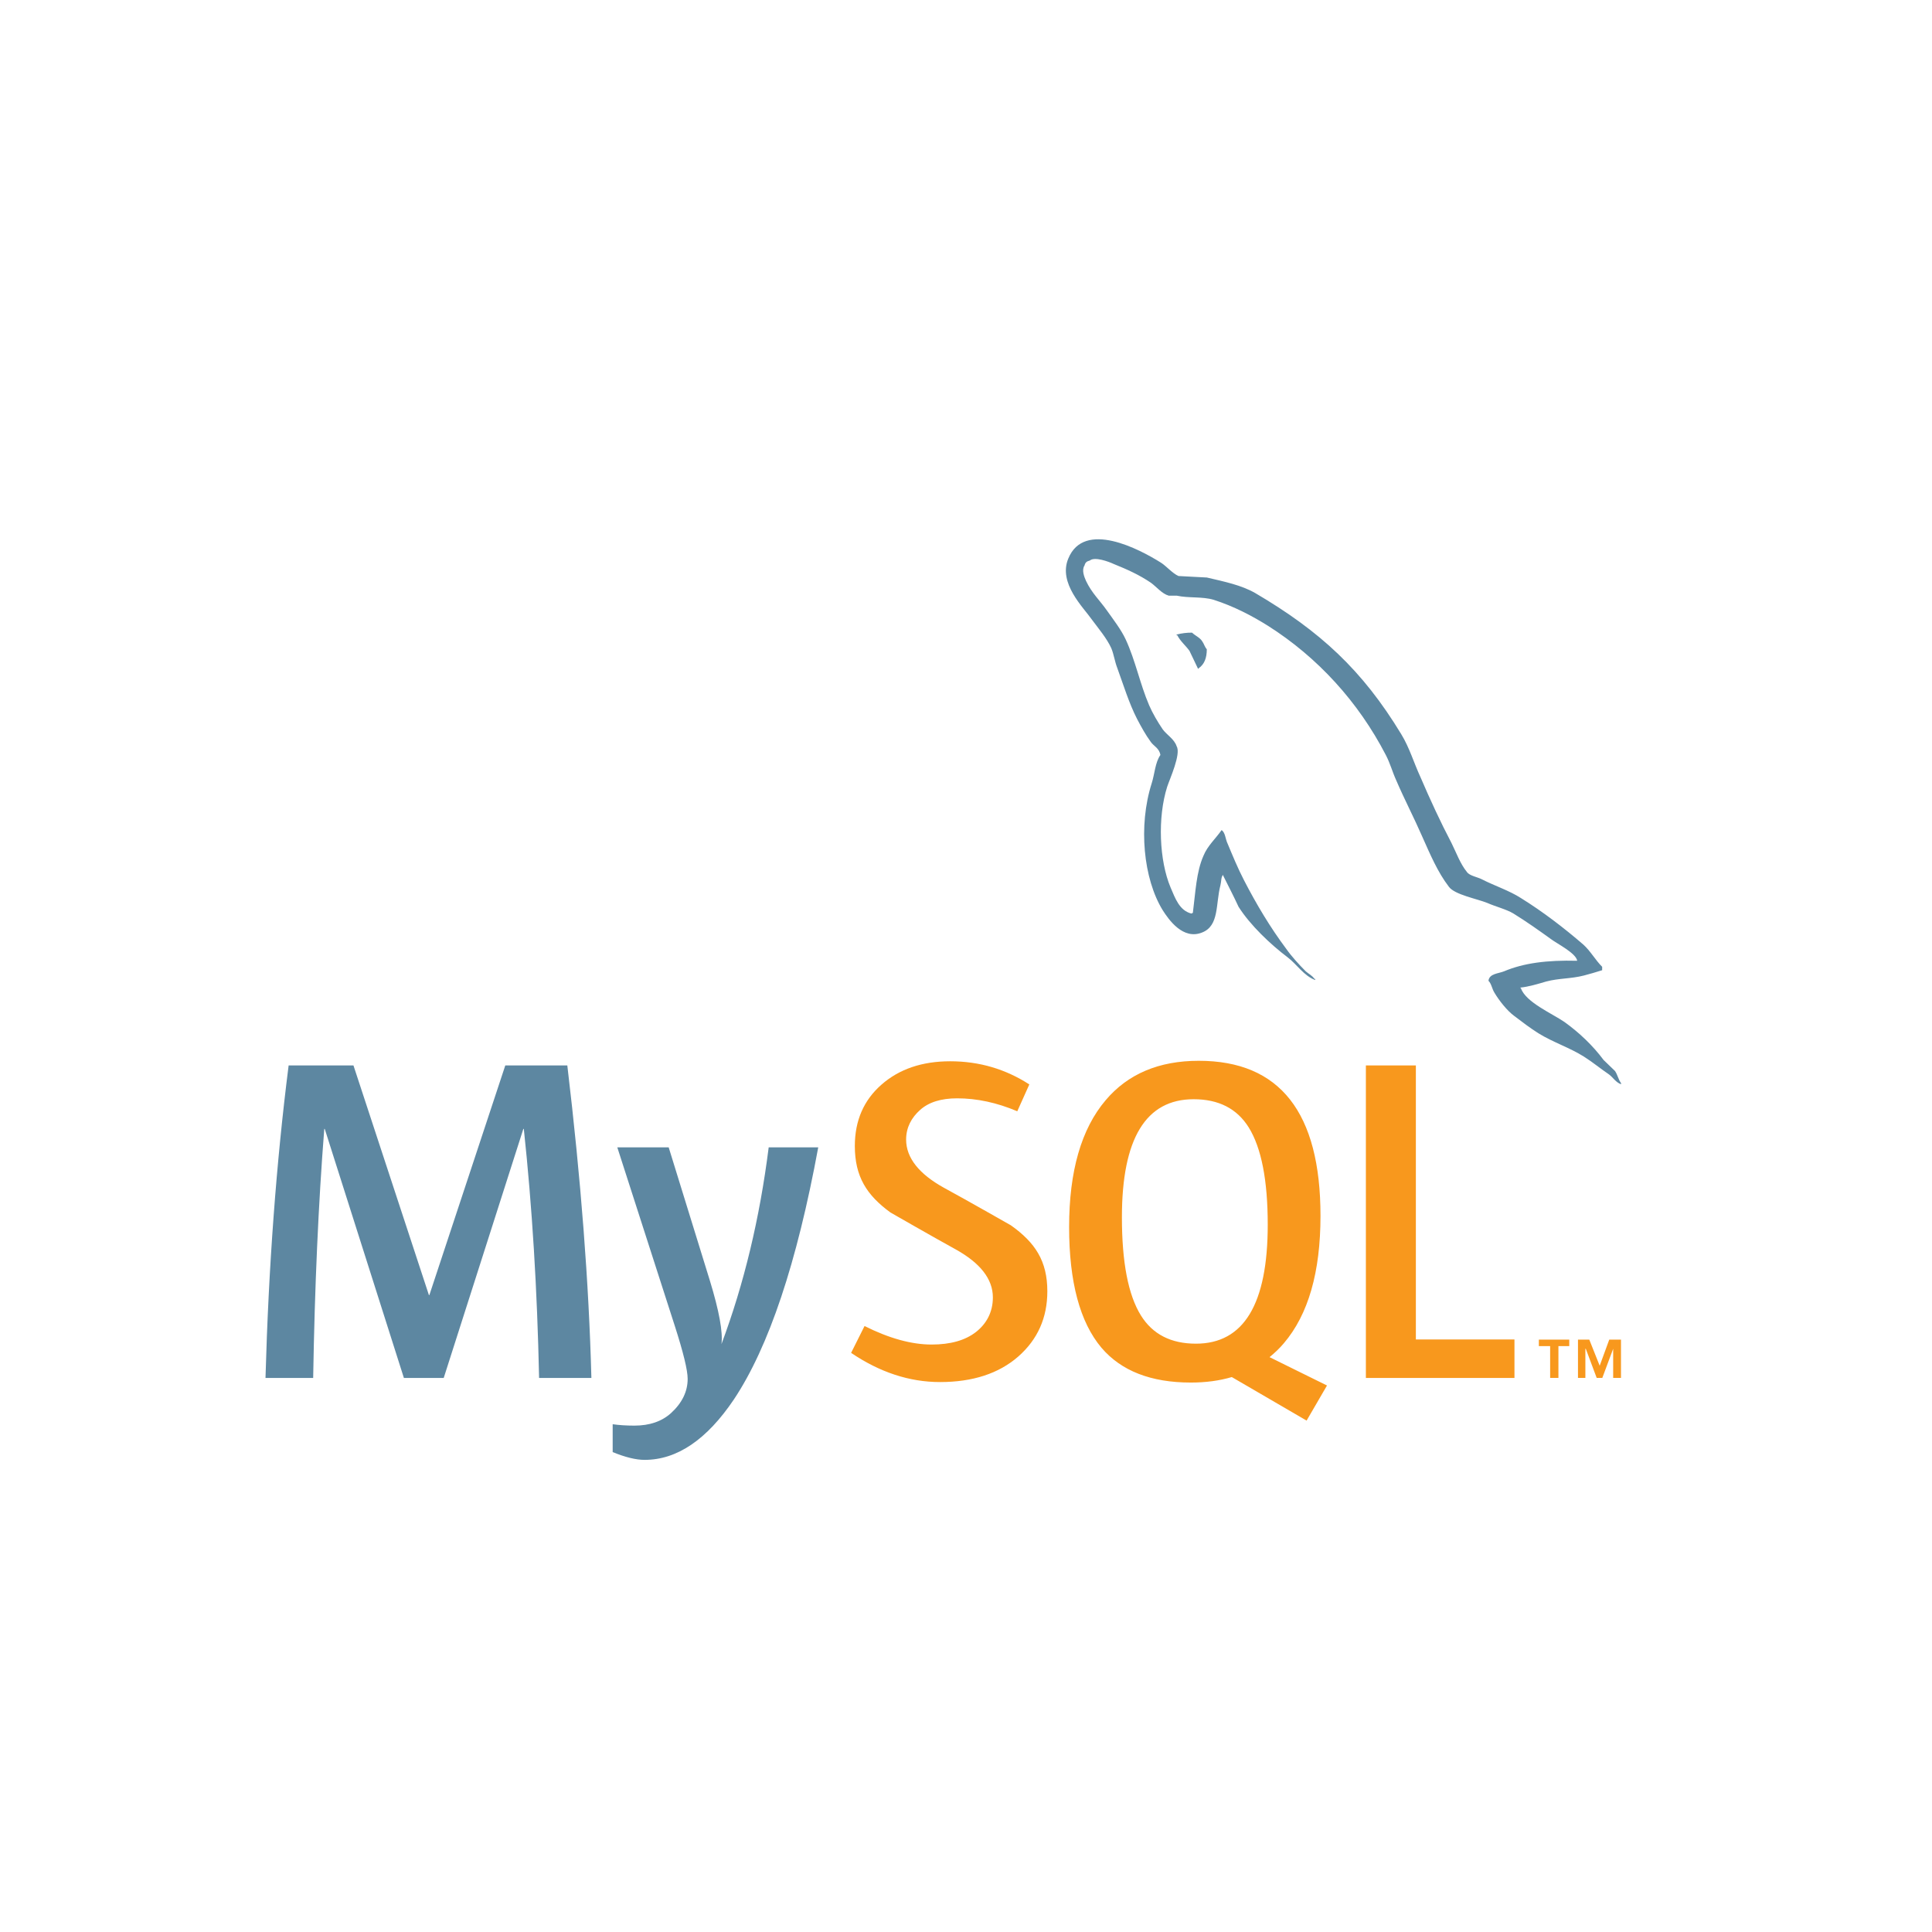
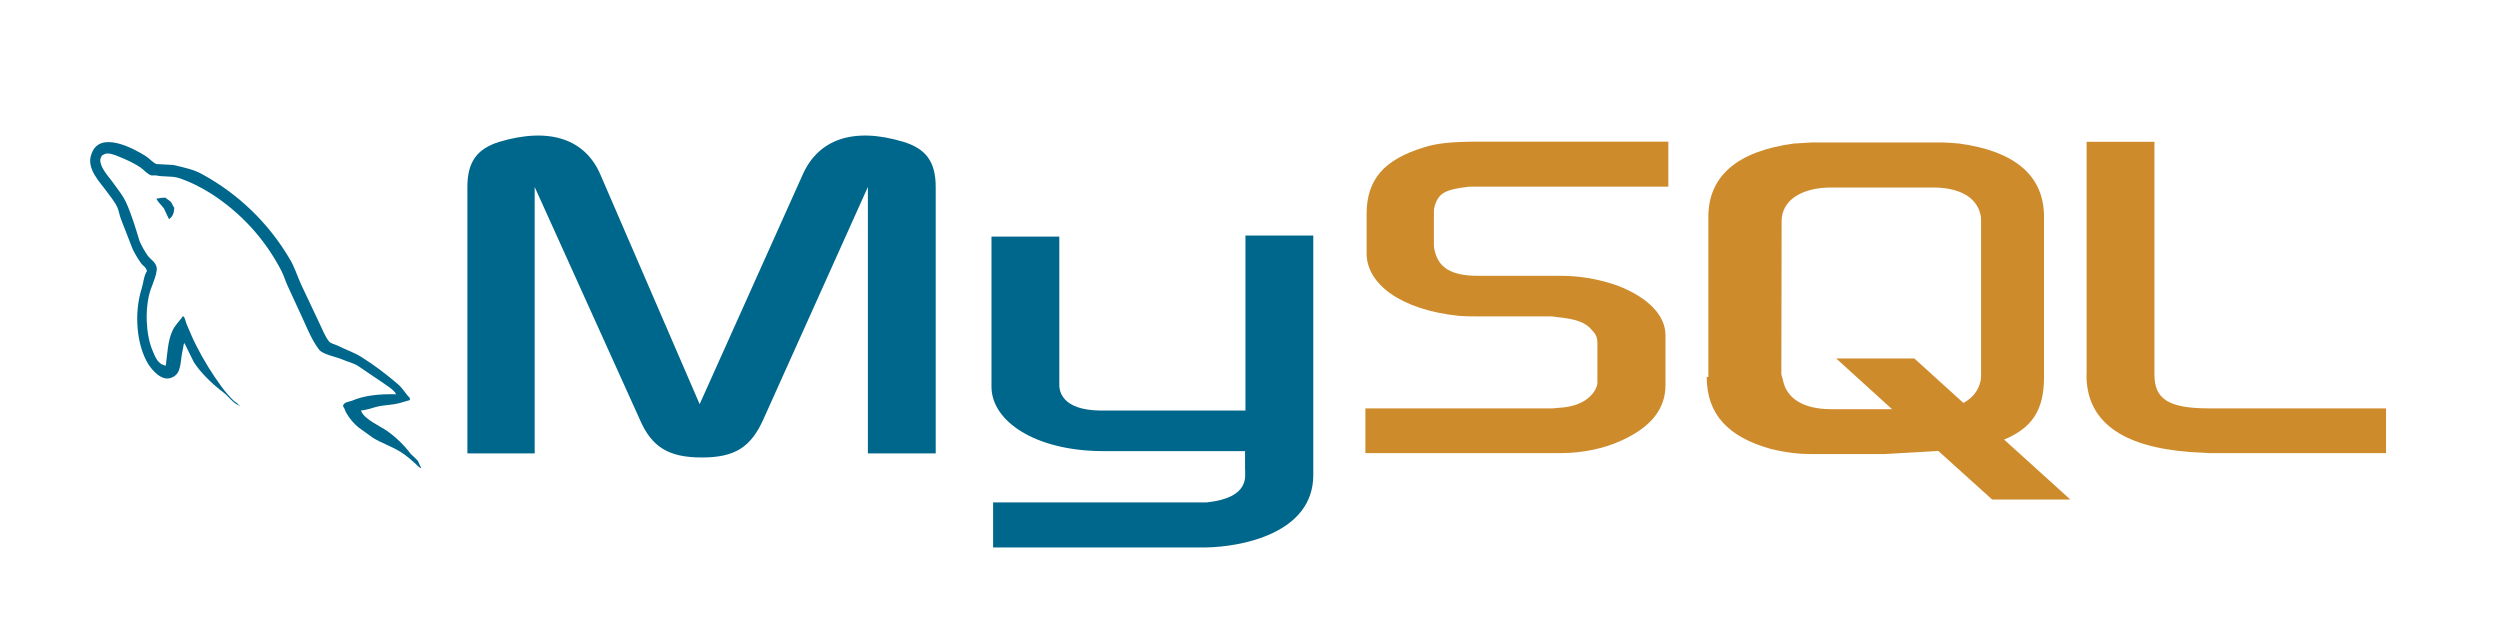
- <svg xmlns="http://www.w3.org/2000/svg" width="191.151px" height="191.151px" viewBox="-18.458 -22.75 191.151 191.151">
-   <path d="M-18.458 6.58h191.151v132.49H-18.458V6.58z" fill="none" />
-   <path d="M40.054 113.583h-5.175c-.183-8.735-.687-16.947-1.511-24.642h-.046l-7.879 24.642h-3.94l-7.832-24.642h-.045c-.581 7.388-.947 15.602-1.099 24.642H7.81c.304-10.993 1.068-21.299 2.289-30.919h6.414l7.465 22.719h.046l7.511-22.719h6.137c1.344 11.268 2.138 21.575 2.382 30.919M62.497 90.771c-2.107 11.434-4.887 19.742-8.337 24.928-2.688 3.992-5.633 5.99-8.84 5.99-.855 0-1.91-.258-3.16-.77v-2.757c.611.088 1.328.138 2.152.138 1.498 0 2.702-.412 3.62-1.238 1.098-1.006 1.647-2.137 1.647-3.388 0-.858-.428-2.612-1.282-5.268L42.618 90.77h5.084l4.076 13.19c.916 2.995 1.298 5.086 1.145 6.277 2.229-5.953 3.786-12.444 4.673-19.468h4.901v.002z" fill="#5d87a1" />
-   <path d="M131.382 113.583h-14.7V82.664h4.945v27.113h9.755v3.806zM112.834 114.33l-5.684-2.805c.504-.414.986-.862 1.42-1.381 2.416-2.838 3.621-7.035 3.621-12.594 0-10.229-4.014-15.346-12.045-15.346-3.938 0-7.01 1.298-9.207 3.895-2.414 2.84-3.619 7.022-3.619 12.551 0 5.435 1.068 9.422 3.205 11.951 1.955 2.291 4.902 3.438 8.843 3.438 1.47 0 2.819-.18 4.048-.543l7.4 4.308 2.018-3.474zm-18.413-6.934c-1.252-2.014-1.878-5.248-1.878-9.707 0-7.785 2.365-11.682 7.1-11.682 2.475 0 4.289.932 5.449 2.792 1.25 2.017 1.879 5.222 1.879 9.619 0 7.849-2.367 11.774-7.099 11.774-2.476.001-4.29-.928-5.451-2.796M85.165 105.013c0 2.622-.962 4.773-2.884 6.458-1.924 1.678-4.504 2.519-7.737 2.519-3.024 0-5.956-.966-8.794-2.888l1.329-2.655c2.442 1.223 4.653 1.831 6.638 1.831 1.863 0 3.319-.413 4.375-1.232 1.055-.822 1.684-1.975 1.684-3.433 0-1.837-1.281-3.407-3.631-4.722-2.167-1.19-6.501-3.678-6.501-3.678-2.349-1.712-3.525-3.55-3.525-6.578 0-2.506.877-4.529 2.632-6.068 1.757-1.545 4.024-2.315 6.803-2.315 2.87 0 5.479.769 7.829 2.291l-1.192 2.656c-2.01-.854-3.994-1.281-5.951-1.281-1.585 0-2.809.381-3.66 1.146-.858.762-1.387 1.737-1.387 2.933 0 1.828 1.308 3.418 3.722 4.759 2.196 1.192 6.638 3.723 6.638 3.723 2.409 1.709 3.612 3.53 3.612 6.534" fill="#f8981d" />
-   <path d="M137.59 72.308c-2.99-.076-5.305.225-7.248 1.047-.561.224-1.453.224-1.531.933.303.3.338.784.601 1.198.448.747 1.229 1.752 1.942 2.276.783.6 1.569 1.194 2.393 1.717 1.453.899 3.1 1.422 4.516 2.318.825.521 1.645 1.195 2.471 1.756.406.299.666.784 1.193.971v-.114c-.264-.336-.339-.822-.598-1.196l-1.122-1.082c-1.084-1.456-2.431-2.727-3.884-3.771-1.196-.824-3.812-1.944-4.297-3.322l-.076-.076c.822-.077 1.797-.375 2.578-.604 1.271-.335 2.43-.259 3.734-.594.6-.15 1.195-.338 1.797-.523v-.337c-.676-.673-1.158-1.567-1.869-2.203-1.902-1.643-3.998-3.25-6.164-4.595-1.16-.749-2.652-1.231-3.887-1.868-.445-.225-1.195-.336-1.457-.71-.67-.822-1.047-1.904-1.533-2.877-1.08-2.053-2.129-4.331-3.061-6.502-.674-1.456-1.084-2.91-1.906-4.257-3.85-6.35-8.031-10.196-14.457-13.971-1.381-.786-3.024-1.121-4.779-1.533l-2.803-.148c-.598-.262-1.197-.973-1.719-1.309-2.132-1.344-7.621-4.257-9.189-.411-1.01 2.431 1.494 4.821 2.354 6.054.635.856 1.458 1.83 1.902 2.802.263.635.337 1.309.6 1.98.598 1.644 1.157 3.473 1.943 5.007.41.782.857 1.604 1.381 2.312.3.414.822.597.936 1.272-.521.744-.562 1.867-.861 2.801-1.344 4.221-.819 9.45 1.086 12.552.596.934 2.018 2.99 3.92 2.202 1.684-.672 1.311-2.801 1.795-4.668.111-.451.038-.747.262-1.043v.073c.521 1.045 1.047 2.052 1.53 3.1 1.159 1.829 3.177 3.735 4.858 5.002.895.676 1.604 1.832 2.725 2.245V74.1h-.074c-.227-.335-.559-.485-.857-.745-.674-.673-1.42-1.495-1.943-2.241-1.566-2.093-2.952-4.41-4.182-6.801-.602-1.16-1.121-2.428-1.606-3.586-.226-.447-.226-1.121-.601-1.346-.562.821-1.381 1.532-1.791 2.538-.711 1.609-.785 3.588-1.049 5.646l-.147.072c-1.19-.299-1.604-1.53-2.056-2.575-1.119-2.654-1.307-6.914-.336-9.976.26-.783 1.385-3.249.936-3.995-.225-.715-.973-1.122-1.383-1.685-.482-.708-1.01-1.604-1.346-2.39-.896-2.091-1.347-4.408-2.312-6.498-.451-.974-1.234-1.982-1.868-2.879-.712-1.008-1.495-1.718-2.058-2.913-.186-.411-.447-1.083-.148-1.53.073-.3.225-.412.523-.487.484-.409 1.867.111 2.352.336 1.385.56 2.543 1.083 3.699 1.867.523.375 1.084 1.085 1.755 1.272h.786c1.193.26 2.538.072 3.661.41 1.979.636 3.772 1.569 5.38 2.576 4.893 3.103 8.928 7.512 11.652 12.778.447.858.637 1.644 1.045 2.539.787 1.832 1.76 3.7 2.541 5.493.785 1.755 1.533 3.547 2.654 5.005.559.784 2.805 1.195 3.812 1.606.745.335 1.905.633 2.577 1.044 1.271.783 2.537 1.682 3.732 2.543.595.448 2.465 1.382 2.576 2.13M99.484 39.844a5.82 5.82 0 0 0-1.529.188v.075h.072c.301.597.824 1.011 1.197 1.532.301.599.562 1.193.857 1.791l.072-.074c.527-.373.789-.971.789-1.868-.227-.264-.262-.522-.451-.784-.22-.374-.705-.56-1.007-.86" fill="#5d87a1" />
-   <path d="M141.148 113.578h.774v-3.788h-1.161l-.947 2.585-1.029-2.585h-1.118v3.788h.731v-2.882h.041l1.078 2.882h.557l1.074-2.882v2.882zm-6.235 0h.819v-3.146h1.072v-.643h-3.008v.643h1.115l.002 3.146z" fill="#f8981d" />
+ <svg xmlns="http://www.w3.org/2000/svg" width="239" height="60" viewBox="0 0 18.427 4.626">
+   <g fill="#00678c" fill-rule="evenodd">
+     <path d="M2.92 2.906c-.133-.003-.237.01-.324.047-.025.01-.065.01-.068.042.013.013.015.035.027.053a.39.39 0 0 0 .087.102l.107.077c.065.04.138.063.202.103.037.023.073.053.1.078.018.013.03.035.053.043v-.005c-.012-.015-.015-.037-.027-.053l-.05-.048a.79.79 0 0 0-.173-.168c-.053-.037-.17-.087-.192-.148l-.003-.003c.037-.003.08-.017.115-.027.057-.015.108-.012.167-.027l.08-.023v-.015c-.03-.03-.052-.07-.083-.098-.085-.073-.178-.145-.275-.205-.052-.033-.118-.055-.173-.083-.02-.01-.053-.015-.065-.032-.03-.037-.047-.085-.068-.128l-.137-.29c-.03-.065-.048-.13-.085-.19a1.68 1.68 0 0 0-.645-.624c-.062-.035-.135-.05-.213-.068l-.125-.007c-.027-.012-.053-.043-.077-.058-.095-.06-.34-.19-.4-.018-.045.108.067.215.105.27.028.038.065.082.085.125.012.028.015.058.027.088l.087.223a.8.8 0 0 0 .062.103c.013.018.037.027.042.057-.023.033-.025.083-.038.125-.06.188-.037.422.048.56.027.042.1.133.175.098.075-.03.058-.125.08-.208.005-.02.002-.033.012-.047v.003l.068.138c.052.082.142.167.217.223.04.03.072.082.122.1v-.005H1.76c-.01-.015-.025-.022-.038-.033a.81.81 0 0 1-.087-.1 2.15 2.15 0 0 1-.187-.303c-.027-.052-.05-.108-.072-.16-.01-.02-.01-.05-.027-.06-.025.037-.062.068-.08.113-.032.072-.035.16-.047.252-.06-.01-.078-.065-.098-.112-.05-.118-.058-.31-.015-.445.012-.035.062-.145.042-.178-.01-.032-.043-.05-.062-.075-.022-.032-.045-.072-.06-.107C1 1.684.97 1.58.927 1.487.907 1.444.872 1.4.843 1.36.812 1.314.777 1.282.752 1.23.743 1.21.732 1.18.745 1.16c.003-.013.01-.018.023-.022.022-.018.083.005.105.015.062.025.113.048.165.083.023.017.048.048.078.057h.035c.053.012.113.003.163.018.088.028.168.07.24.115a1.48 1.48 0 0 1 .52.57c.02.038.028.073.047.113l.113.245c.035.078.068.158.118.223.025.035.125.053.17.072.033.015.085.028.115.047l.167.113c.027.02.1.062.115.095z" />
+     <path d="M1.22 1.457c-.028 0-.048.003-.068.008v.003h.003c.013.027.037.045.053.068l.038.08.003-.003c.023-.017.035-.043.035-.083-.01-.012-.012-.023-.02-.035-.01-.017-.032-.025-.045-.038z" />
+   </g>
+   <path d="M10.064 3.34h1.434c.168 0 .328-.034.458-.095.217-.1.32-.233.32-.408v-.366c0-.14-.118-.275-.354-.366a1.25 1.25 0 0 0-.423-.072h-.602c-.202 0-.297-.06-.324-.194-.004-.015-.004-.03-.004-.046v-.225c0-.012 0-.027.004-.042.027-.103.08-.13.256-.15h1.468v-.332H10.9c-.202 0-.31.012-.404.042-.294.09-.423.236-.423.492v.29c0 .225.252.416.68.46.046.004.095.004.145.004h.515c.02 0 .038 0 .053.004.156.015.225.042.27.1.03.03.038.057.038.092v.29c0 .034-.023.08-.07.118s-.118.065-.214.07c-.02 0-.03.004-.05.004h-1.376zm5.315-.576c0 .34.256.53.767.568l.145.008h1.296V3.01H16.28c-.3 0-.4-.072-.4-.248V1.045h-.5v1.72zm-2.787.015V1.598c0-.3.213-.484.63-.54l.133-.008h.946c.05 0 .092.004.14.008.416.057.625.24.625.54V2.78c0 .244-.088.374-.294.46l.488.442h-.576l-.397-.358-.4.023h-.534c-.088 0-.187-.01-.3-.038-.316-.088-.473-.256-.473-.53zm.538-.026c0 .015.008.03.012.05.027.137.156.213.354.213h.45l-.412-.374h.576l.362.328c.07-.038.11-.092.126-.16.004-.015.004-.034.004-.05V1.63c0-.015 0-.03-.004-.046-.027-.13-.156-.202-.35-.202h-.75c-.22 0-.366.095-.366.248z" fill="#ce8b2c" fill-rule="evenodd" />
+   <path d="M3.445 3.342h.496V1.378l.774 1.712c.088.206.214.282.458.282s.362-.076.454-.282l.77-1.712v1.964h.5V1.378c0-.19-.076-.282-.236-.332-.377-.114-.63-.015-.744.24l-.76 1.693-.732-1.693c-.11-.255-.366-.354-.747-.24-.156.05-.233.14-.233.332v1.964zm3.863-1.598h.5v1.08c-.004.06.02.198.3.202H9.18v-1.29h.5v1.765c0 .435-.538.53-.79.534H7.32v-.332h1.575c.32-.034.282-.194.282-.248v-.13H8.12c-.492-.004-.808-.22-.812-.47V1.744z" fill="#00678c" fill-rule="evenodd" />
</svg>
